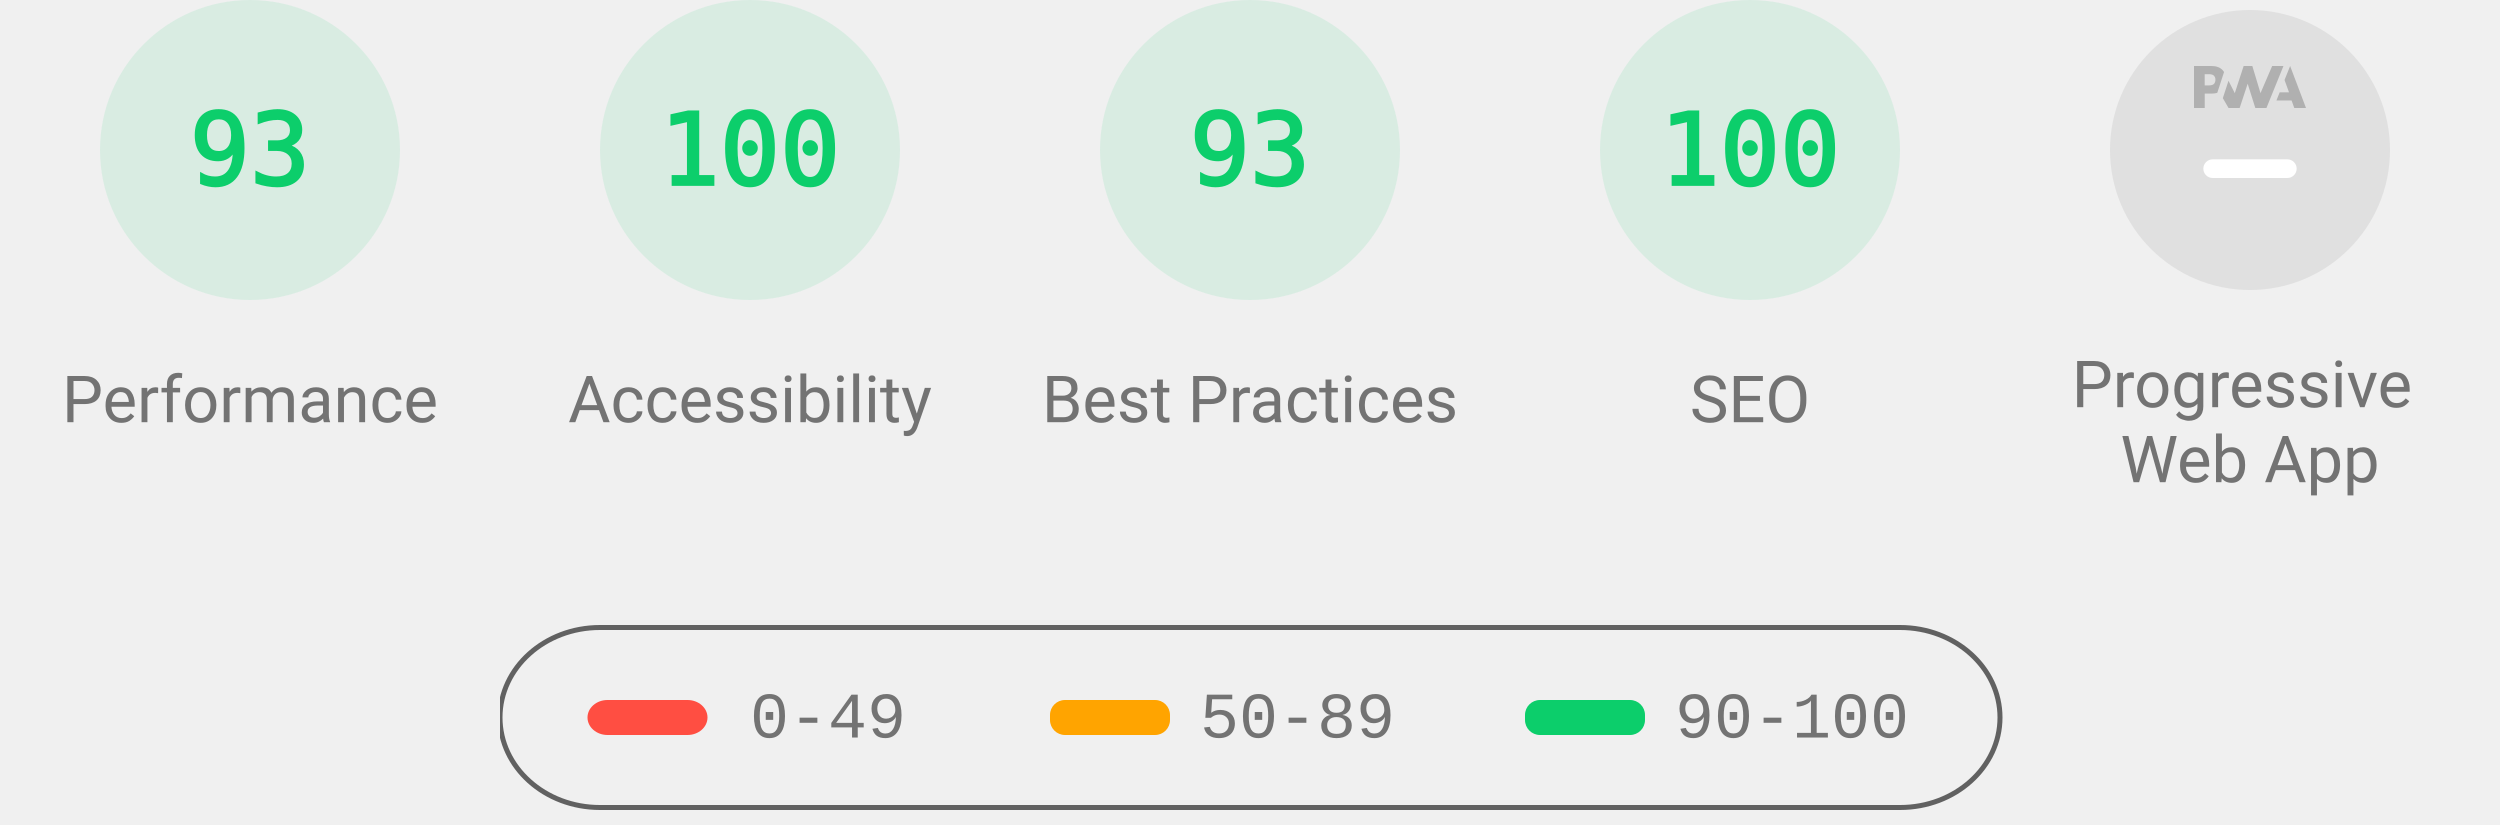
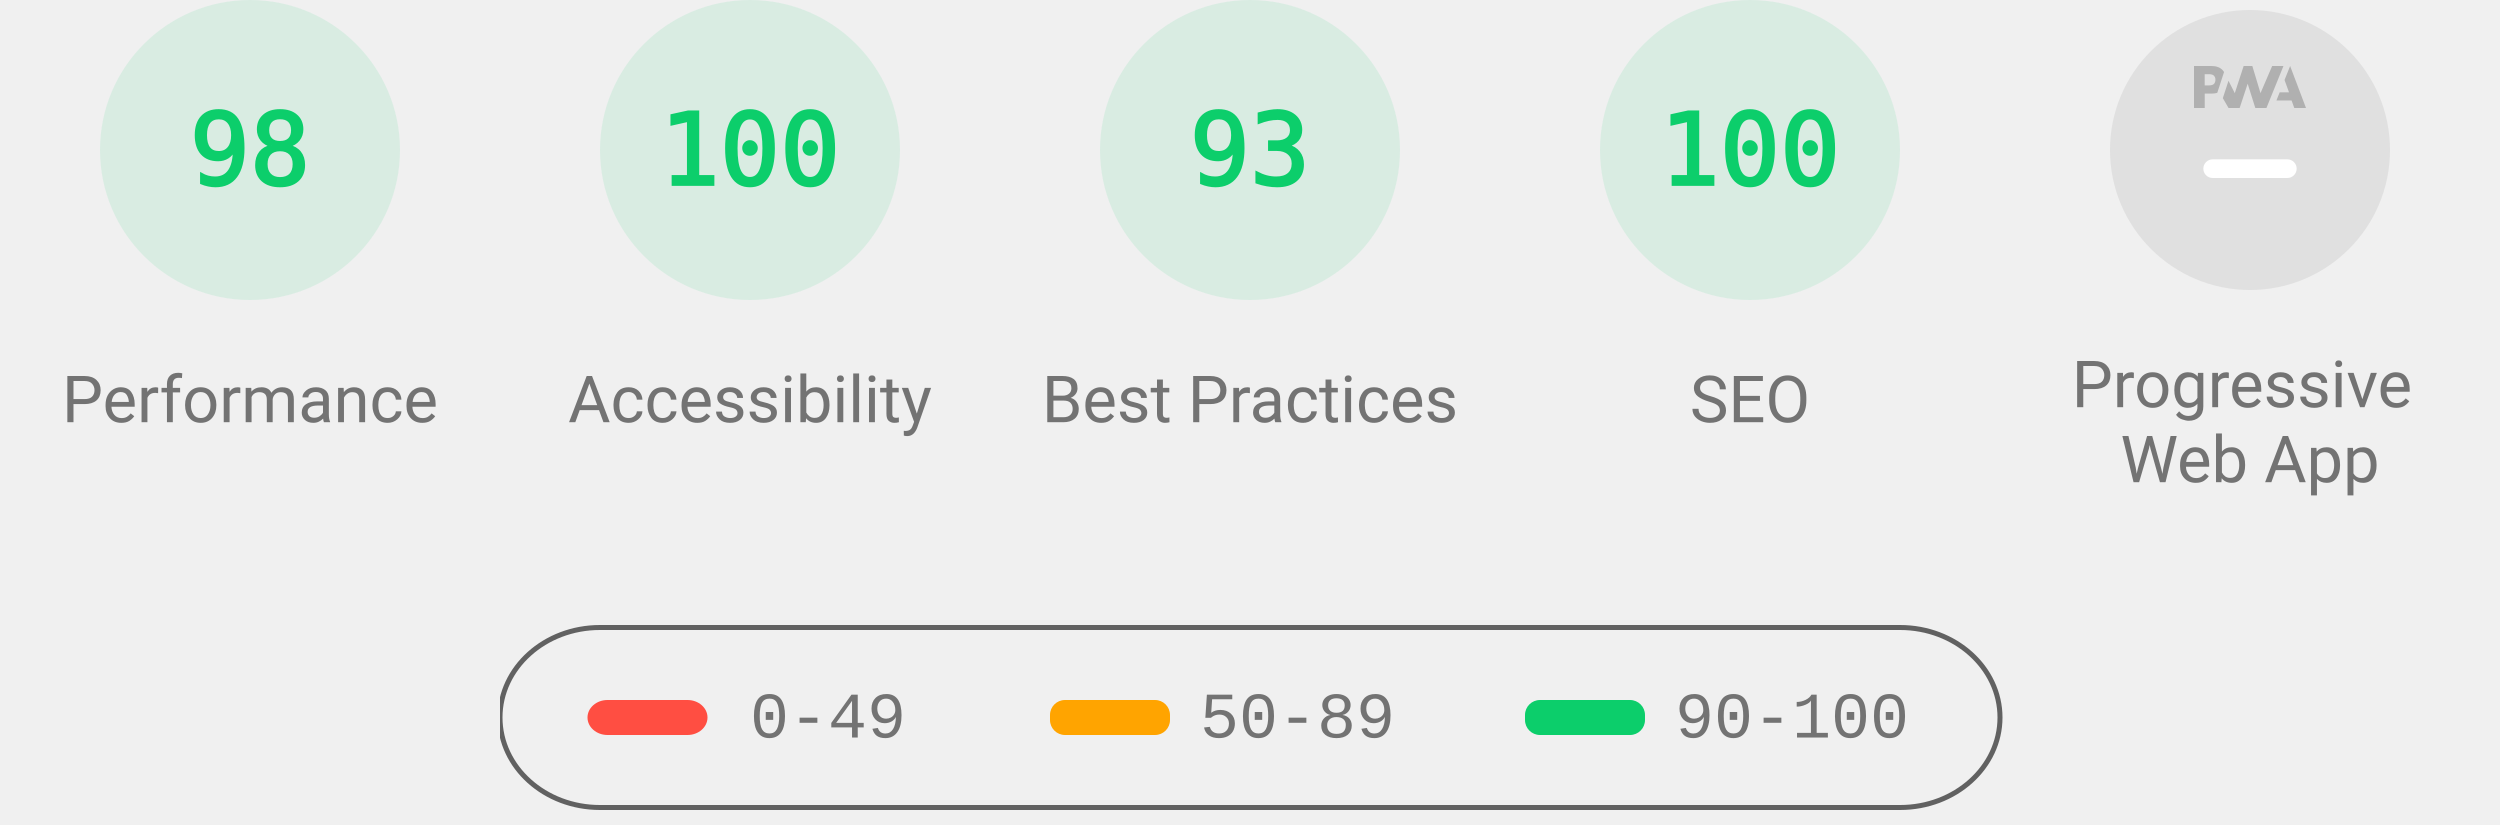
<svg xmlns="http://www.w3.org/2000/svg" class="theme--agnostic" fill="none" width="1000" height="330">
  <style>
			.gauge-base {
				opacity: 0.1
			}

			.gauge-arc {
				fill: none;
				animation-delay: 250ms;
				stroke-linecap: round;
				transform: rotate(-90deg);
				transform-origin: 100px 60px;
				animation: load-gauge 1s ease forwards
			}

			.guage-text {
				font-size: 40px;
				font-family: monospace;
				text-align: center
			}

			.guage-red {
				color: #ff4e42;
				fill: #ff4e42;
				stroke: #ff4e42
			}
			.guage-orange {
				color: #ffa400;
				fill: #ffa400;
				stroke: #ffa400
			}
			.guage-green {
				color: #0cce6b;
				fill: #0cce6b;
				stroke: #0cce6b
			}
			.theme--agnostic .guage-undefined {
				color: #5c5c5c;
				fill: #5c5c5c;
				stroke: #5c5c5c
			}
			.theme--light .guage-undefined {
				color: #1e1e1e;
				fill: #1e1e1e;
				stroke: #1e1e1e
			}
			.theme--dark .guage-undefined {
				color: #f5f5f5;
				fill: #f5f5f5;
				stroke: #f5f5f5
			}

			.guage-title {
				stroke: none;
				font-size: 26px;
				line-height: 26px;
				font-family: Roboto, Halvetica, Arial, sans-serif
			}
			.metric.guage-title {
				font-family: 'Courier New', Courier, monospace
			}
			.theme--agnostic .guage-title {
				color: #737373;
				fill: #737373
			}
			.theme--light .guage-title {
				color: #212121;
				fill: #212121
			}
			.theme--dark .guage-title {
				color: #f5f5f5;
				fill: #f5f5f5
			}

			@keyframes load-gauge {
				from {
					stroke-dasharray: 0 352.858
				}
			}
			.lh-gauge--pwa__disc {
				fill: #e0e0e0
			}
			.lh-gauge--pwa__logo {
				position: relative;
				fill: #b0b0b0
			}
			.lh-gauge--pwa__invisible {
				display: none
			}
			.lh-gauge--pwa__visible {
				display: inline
			}
			.guage-invisible {
				display: none
			}
			.lh-gauge--pwa__logo--primary-color {
				fill: #304ffe
			}
			.theme--agnostic .lh-gauge--pwa__logo--secondary-color {
				fill: #787878
			}
			.theme--light .lh-gauge--pwa__logo--secondary-color {
				fill: #3d3d3d
			}
			.theme--dark .lh-gauge--pwa__logo--secondary-color {
				fill: #d8b6b6
			}
			.theme--light #svg_2 {
				stroke: #00000022
			}
			.theme--agnostic #svg_2 {
				stroke: #616161
			}
			.theme--light #svg_2 {
				stroke: #00000022
			}
			.theme--dark #svg_2 {
				stroke: #f5f5f566
			}
		</style>
  <svg class="guage-div guage-perf guage-green" viewBox="0 0 200 200" width="200" height="200" x="0" y="0">
    <circle class="gauge-base" r="56" cx="100" cy="60" stroke-width="8" />
-     <circle class="gauge-arc guage-arc-1" r="56" cx="100" cy="60" stroke-width="8" style="stroke-dasharray: 327.228, 351.858;" />
-     <text class="guage-text" x="100px" y="60px" alignment-baseline="central" dominant-baseline="central" text-anchor="middle">93</text>
+     <circle class="gauge-arc guage-arc-1" r="56" cx="100" cy="60" stroke-width="8" style="stroke-dasharray: 344.821, 351.858;" />
+     <text class="guage-text" x="100px" y="60px" alignment-baseline="central" dominant-baseline="central" text-anchor="middle">98</text>
    <text class="guage-title" x="100px" y="160px" alignment-baseline="central" dominant-baseline="central" text-anchor="middle">Performance</text>
  </svg>
  <svg class="guage-div guage-acc guage-green" viewBox="0 0 200 200" width="200" height="200" x="200" y="0">
    <circle class="gauge-base" r="56" cx="100" cy="60" stroke-width="8" />
    <circle class="gauge-arc guage-arc-2" r="56" cx="100" cy="60" stroke-width="8" style="stroke-dasharray: 351.858, 351.858;" />
    <text class="guage-text" x="100px" y="60px" alignment-baseline="central" dominant-baseline="central" text-anchor="middle">100</text>
    <text class="guage-title" x="100px" y="160px" alignment-baseline="central" dominant-baseline="central" text-anchor="middle">Accessibility</text>
  </svg>
  <svg class="guage-div guage-best guage-green" viewBox="0 0 200 200" width="200" height="200" x="400" y="0">
    <circle class="gauge-base" r="56" cx="100" cy="60" stroke-width="8" />
    <circle class="gauge-arc guage-arc-3" r="56" cx="100" cy="60" stroke-width="8" style="stroke-dasharray: 327.228, 351.858;" />
    <text class="guage-text" x="100px" y="60px" alignment-baseline="central" dominant-baseline="central" text-anchor="middle">93</text>
    <text class="guage-title" x="100px" y="160px" alignment-baseline="central" dominant-baseline="central" text-anchor="middle">Best Practices</text>
  </svg>
  <svg class="guage-div guage-seo guage-green" viewBox="0 0 200 200" width="200" height="200" x="600" y="0">
    <circle class="gauge-base" r="56" cx="100" cy="60" stroke-width="8" />
    <circle class="gauge-arc guage-arc-4" r="56" cx="100" cy="60" stroke-width="8" style="stroke-dasharray: 351.858, 351.858;" />
    <text class="guage-text" x="100px" y="60px" alignment-baseline="central" dominant-baseline="central" text-anchor="middle">100</text>
    <text class="guage-title" x="100px" y="160px" alignment-baseline="central" dominant-baseline="central" text-anchor="middle">SEO</text>
  </svg>
  <svg class="guage-div guage-pwa " viewBox="0 0 200 200" width="200" height="200" x="800" y="0">
    <svg viewBox="0 0 60 60" width="112" height="112" x="44" y="4">
      <defs>
        <linearGradient id="lh-gauge--pwa__check-circle__gradient-0" x1="50%" y1="0%" x2="50%" y2="100%">
          <stop stop-color="#00C852" offset="0%" />
          <stop stop-color="#009688" offset="100%" />
        </linearGradient>
        <linearGradient id="lh-gauge--pwa__installable__shadow-gradient-0" x1="76.056%" x2="24.111%" y1="82.995%" y2="24.735%">
          <stop stop-color="#A5D6A7" offset="0%" />
          <stop stop-color="#80CBC4" offset="100%" />
        </linearGradient>
        <linearGradient id="lh-gauge--pwa__fast-reliable__shadow-gradient-0" x1="76.056%" y1="82.995%" x2="25.678%" y2="26.493%">
          <stop stop-color="#64B5F6" offset="0%" />
          <stop stop-color="#2979FF" offset="100%" />
        </linearGradient>
        <g id="lh-gauge--pwa__fast-reliable-badge-0">
          <circle fill="#FFFFFF" cx="10" cy="10" r="10" />
          <path fill="#304FFE" d="M10 3.58l5.25 2.34v3.5c0 3.23-2.24 6.26-5.25 7-3.01-.74-5.25-3.77-5.25-7v-3.5L10 3.58zm-.47 10.74l2.76-4.83.03-.07c.04-.08 0-.24-.22-.24h-1.64l.47-3.26h-.47l-2.7 4.77c-.02.01.05-.1-.04.05-.09.16-.1.31.18.31h1.63l-.47 3.27h.47z" />
        </g>
        <g id="lh-gauge--pwa__installable-badge-0">
          <circle fill="#FFFFFF" cx="10" cy="10" r="10" />
          <path fill="#009688" d="M10 4.167A5.835 5.835 0 0 0 4.167 10 5.835 5.835 0 0 0 10 15.833 5.835 5.835 0 0 0 15.833 10 5.835 5.835 0 0 0 10 4.167zm2.917 6.416h-2.334v2.334H9.417v-2.334H7.083V9.417h2.334V7.083h1.166v2.334h2.334v1.166z" />
        </g>
      </defs>
      <g stroke="none" fill-rule="nonzero">
        <circle class="lh-gauge--pwa__disc" cx="30" cy="30" r="30" />
        <g class="lh-gauge--pwa__logo">
          <path d="M35.66 19.39l.7-1.75h2L37.4 15 38.6 12l3.4 9h-2.51l-.58-1.61z" />
          <path d="M33.52 21l3.65-9h-2.42l-2.5 5.82L30.5 12h-1.86l-1.9 5.82-1.35-2.65-1.21 3.72L25.4 21h2.38l1.72-5.2 1.64 5.2z" />
          <path fill-rule="nonzero" d="M20.3 17.91h1.48c.45 0 .85-.05 1.2-.15l.39-1.18 1.07-3.3a2.64 2.64 0 0 0-.28-.37c-.55-.6-1.36-.91-2.42-.91H18v9h2.3V17.9zm1.96-3.84c.22.22.33.5.33.87 0 .36-.1.65-.29.87-.2.23-.59.35-1.15.35h-.86v-2.41h.87c.52 0 .89.1 1.1.32z" />
        </g>
        <rect class="lh-gauge--pwa__component lh-gauge--pwa__na-line lh-gauge--pwa__visible" fill="#FFFFFF" x="20" y="32" width="20" height="4" rx="2" />
        <g class="lh-gauge--pwa__component lh-gauge--pwa__fast-reliable-badge lh-gauge--pwa__invisible" transform="translate(20, 29)">
          <path fill="url(#lh-gauge--pwa__fast-reliable__shadow-gradient-0)" d="M33.63 19.49A30 30 0 0 1 16.2 30.36L3 17.14 17.14 3l16.49 16.49z" />
          <use href="#lh-gauge--pwa__fast-reliable-badge-0" />
        </g>
        <g class="lh-gauge--pwa__component lh-gauge--pwa__installable-badge lh-gauge--pwa__invisible" transform="translate(20, 29)">
          <path fill="url(#lh-gauge--pwa__installable__shadow-gradient-0)" d="M33.629 19.487c-4.272 5.453-10.391 9.39-17.415 10.869L3 17.142 17.142 3 33.63 19.487z" />
          <use href="#lh-gauge--pwa__installable-badge-0" />
        </g>
        <g class="lh-gauge--pwa__component lh-gauge--pwa__fast-reliable-installable-badges lh-gauge--pwa__invisible">
          <g transform="translate(8, 29)">
            <path fill="url(#lh-gauge--pwa__fast-reliable__shadow-gradient-0)" d="M16.321 30.463L3 17.143 17.142 3l22.365 22.365A29.864 29.864 0 0 1 22 31c-1.942 0-3.84-.184-5.679-.537z" />
            <use href="#lh-gauge--pwa__fast-reliable-badge-0" />
          </g>
          <g transform="translate(32, 29)">
            <path fill="url(#lh-gauge--pwa__installable__shadow-gradient-0)" d="M25.982 11.84a30.107 30.107 0 0 1-13.08 15.203L3 17.143 17.142 3l8.84 8.84z" />
            <use href="#lh-gauge--pwa__installable-badge-0" />
          </g>
        </g>
        <g class="lh-gauge--pwa__component lh-gauge--pwa__check-circle lh-gauge--pwa__invisible" transform="translate(18, 28)">
          <circle fill="#FFFFFF" cx="12" cy="12" r="12" />
          <path fill="url(#lh-gauge--pwa__check-circle__gradient-0)" d="M12 2a10 10 0 1 0 0 20 10 10 0 0 0 0-20zm-2 15l-5-5 1.41-1.41L10 14.17l7.59-7.59L19 8l-9 9z" />
        </g>
      </g>
    </svg>
    <text class="guage-title" y="160px" alignment-baseline="central" dominant-baseline="central" text-anchor="middle">
      <tspan x="100px" dy="-6px">Progressive</tspan>
      <tspan x="100px" dy="30px">Web App</tspan>
    </text>
  </svg>
  <svg width="604" height="76" x="200" y="250">
    <g>
      <rect fill="none" id="canvas_background" height="80" width="604" y="-1" x="-1" />
      <g display="none" overflow="visible" y="0" x="0" height="100%" width="100%" id="canvasGrid">
        <rect fill="url(#gridpattern)" stroke-width="0" y="0" x="0" height="100%" width="100%" />
      </g>
    </g>
    <g>
      <rect fill-opacity="0" stroke-width="2" rx="40" id="svg_2" height="72" width="600" y="1" x="0" fill="#000000" />
      <rect stroke="#000" rx="8" id="svg_3" height="14" width="48" y="30" x="35" stroke-opacity="null" stroke-width="0" fill="#ff4e42" />
      <rect stroke="#000" rx="6" id="svg_4" height="14" width="48" y="30" x="220" stroke-opacity="null" stroke-width="0" fill="#ffa400" />
      <rect stroke="#000" rx="6" id="svg_5" height="14" width="48" y="30" x="410" stroke-opacity="null" stroke-width="0" fill="#0cce6b" />
      <text class="metric guage-title" xml:space="preserve" text-anchor="start" font-size="26" id="svg_6" y="45" x="100" stroke-opacity="null" stroke-width="0" stroke="#000">0-49</text>
      <text class="metric guage-title" xml:space="preserve" text-anchor="start" font-size="26" id="svg_7" y="45" x="280" stroke-opacity="null" stroke-width="0" stroke="#000">50-89</text>
      <text class="metric guage-title" xml:space="preserve" text-anchor="start" font-size="26" id="svg_8" y="45" x="470" stroke-opacity="null" stroke-width="0" stroke="#000">90-100</text>
    </g>
  </svg>
</svg>
